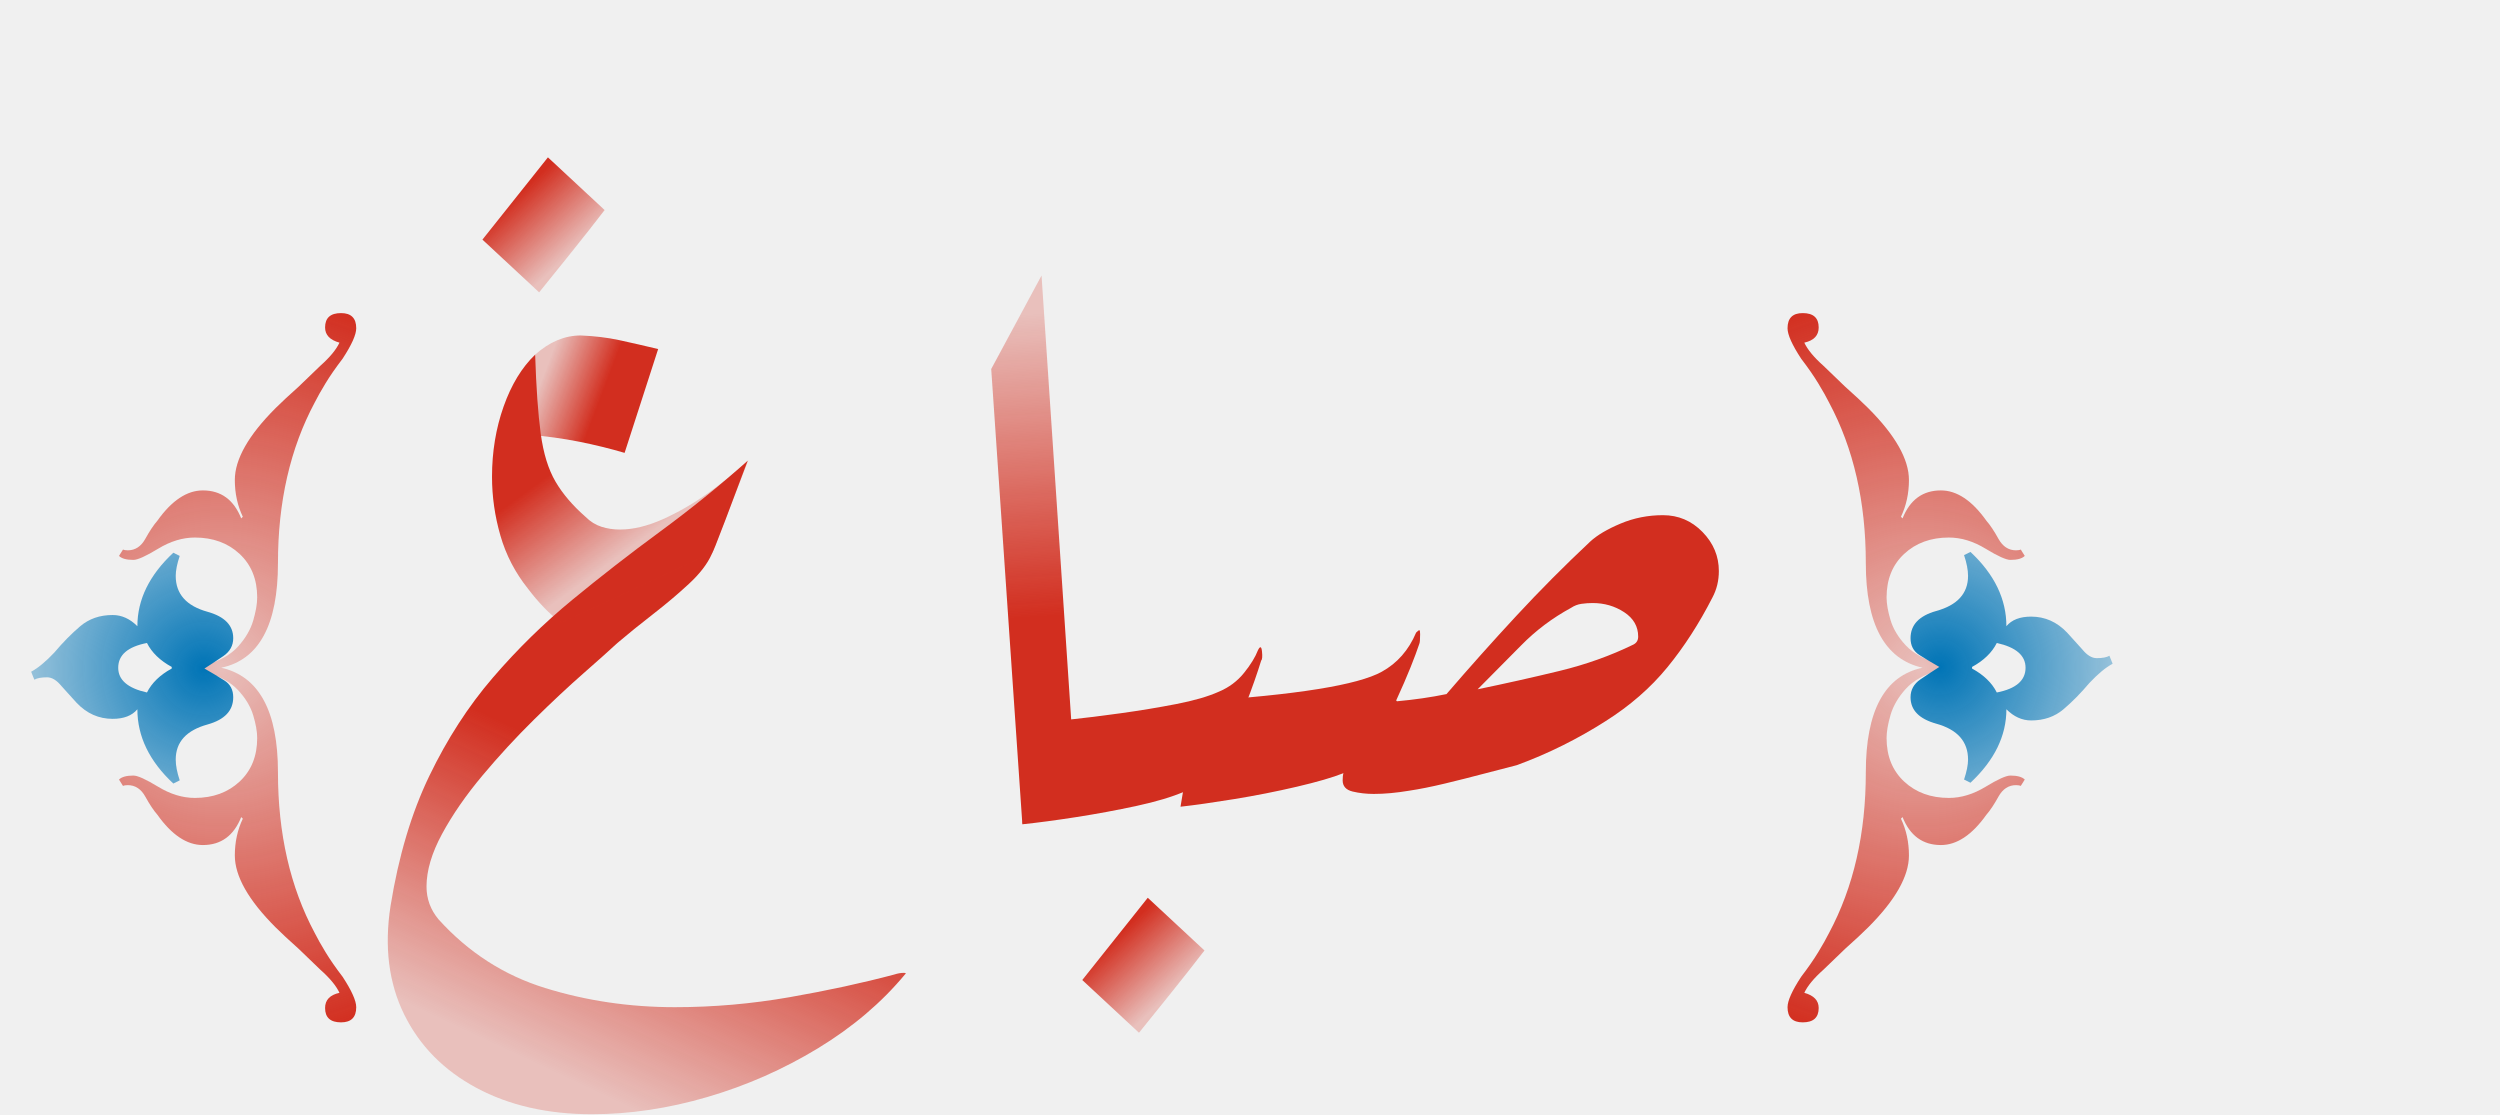
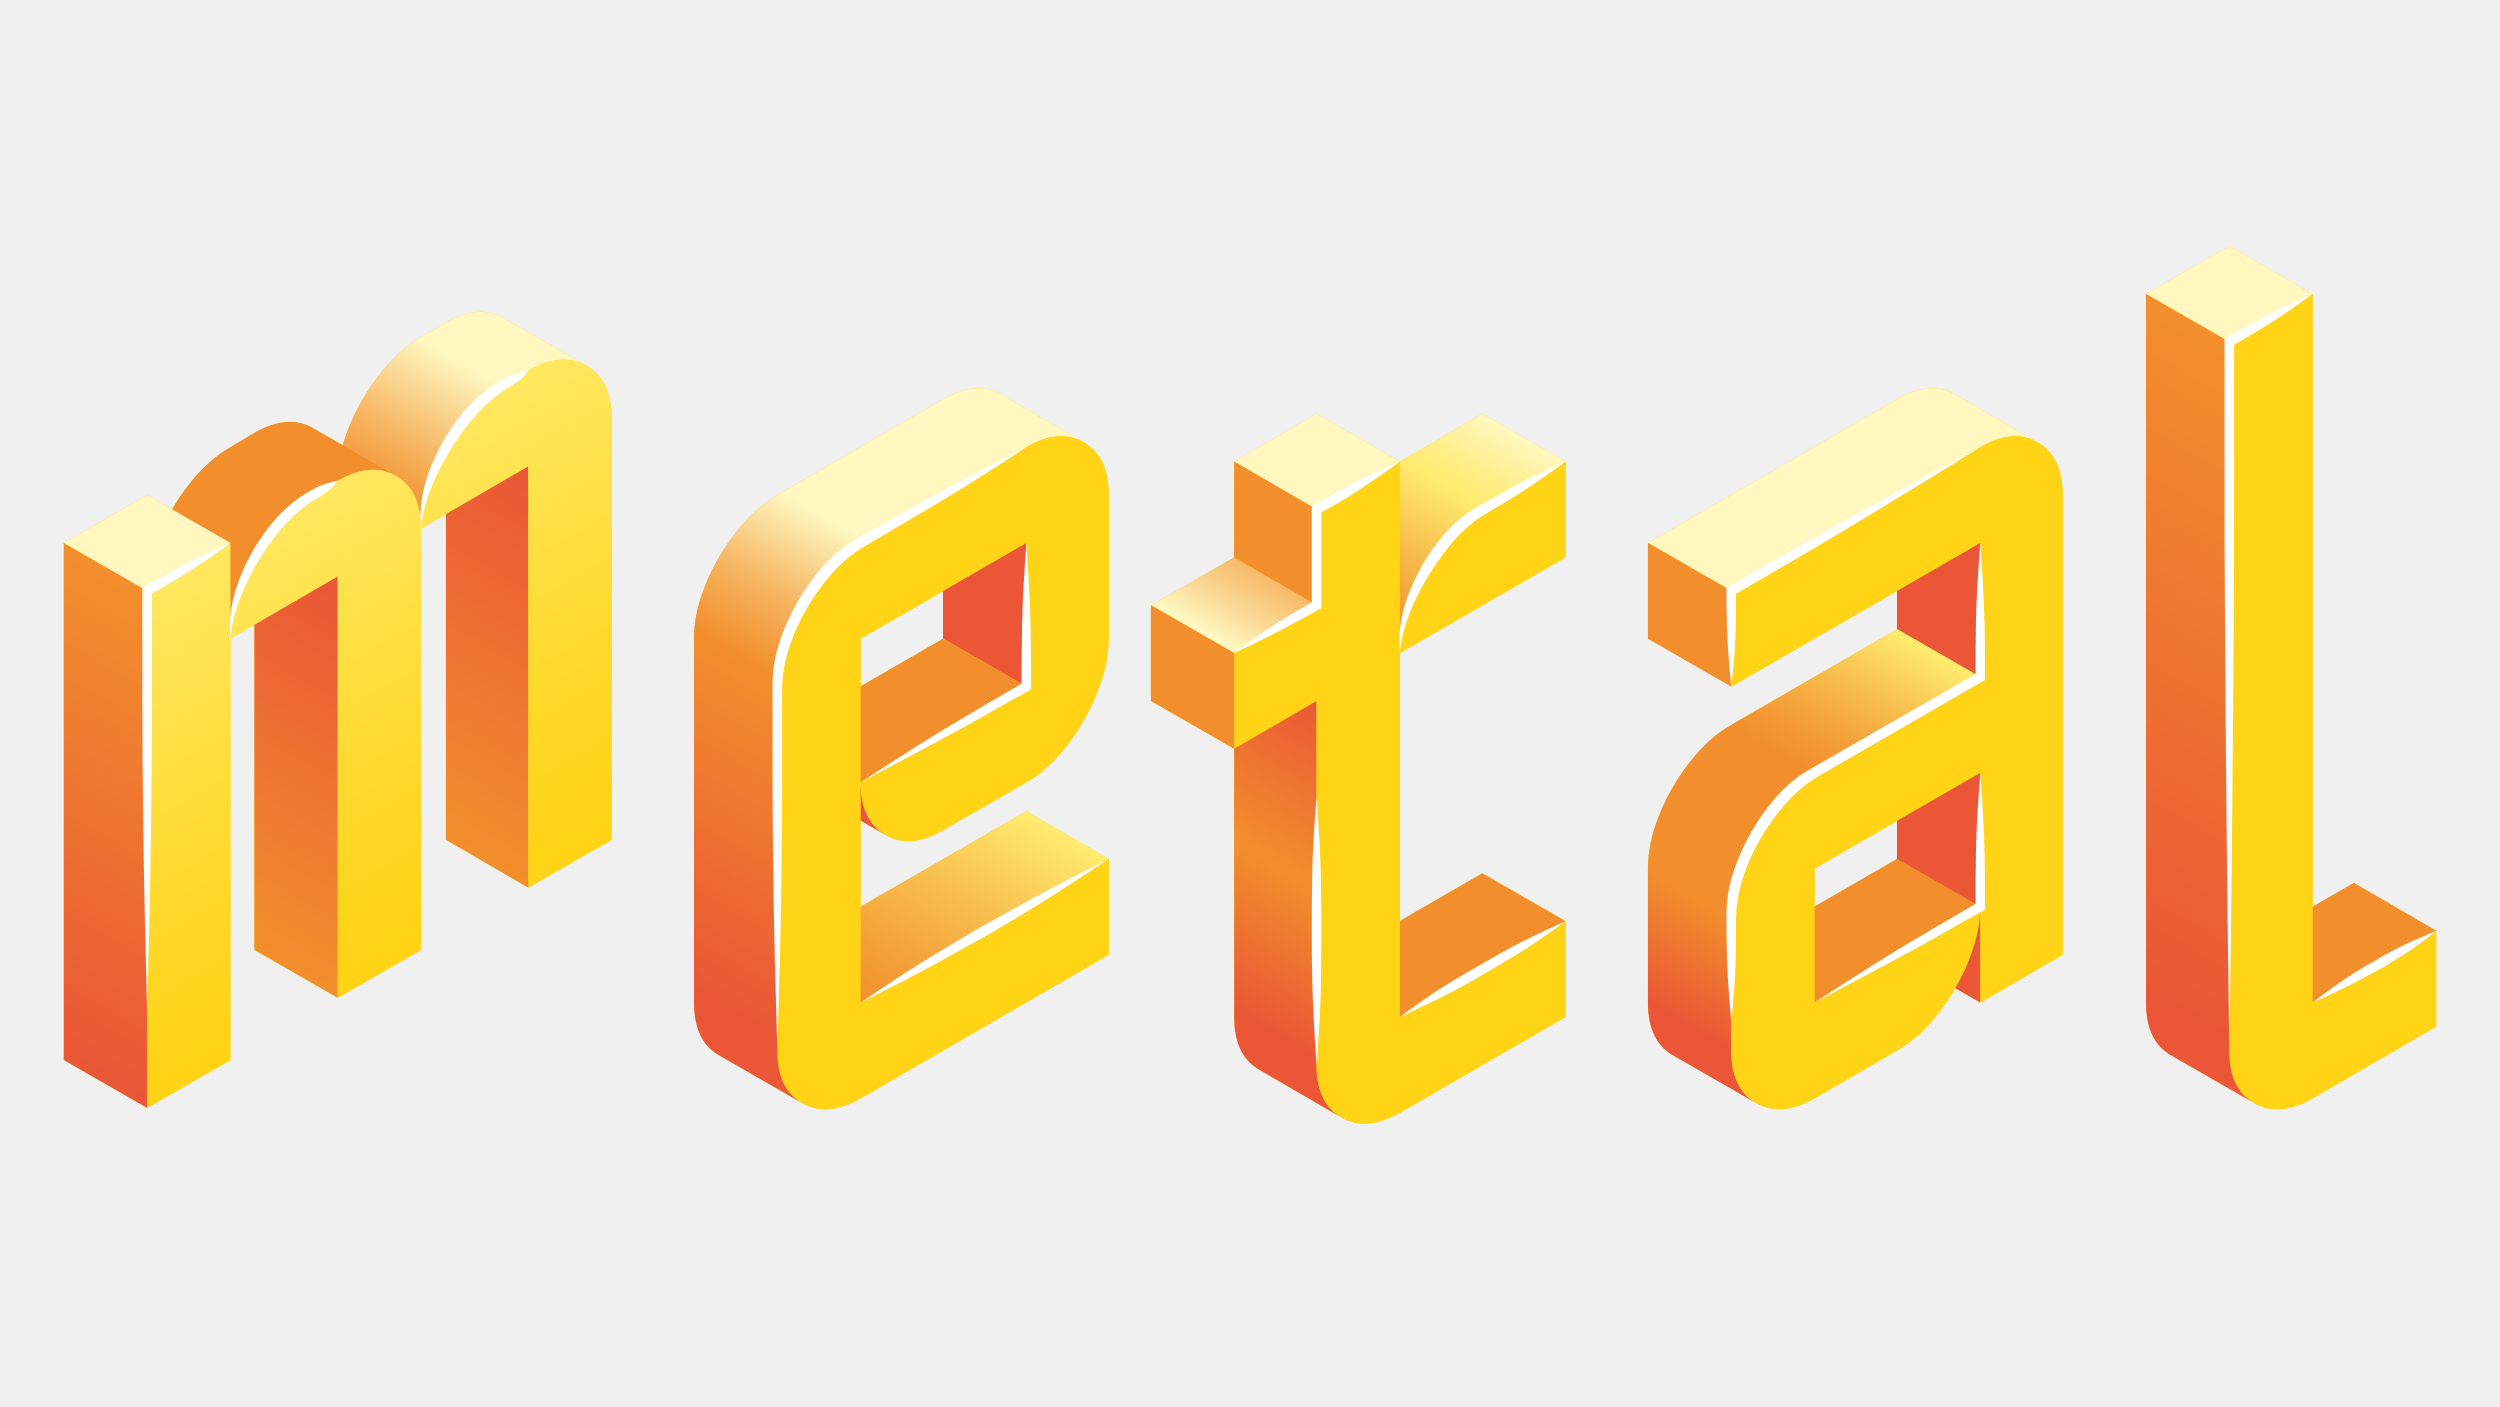
- <svg xmlns="http://www.w3.org/2000/svg" xmlns:xlink="http://www.w3.org/1999/xlink" version="1.1" viewBox="0 0 3130 1395" width="3130" height="1395">
+ <svg xmlns="http://www.w3.org/2000/svg" width="1920" height="1080" fill="none">
+   <g clip-path="url(#a)">
+     <path d="m176.989 416.976-63.995 36.77L49 416.976l63.994-36.77 63.995 36.77Zm127.253-51.479c-12.75-7.354-27.707-6.128-44.87 3.677l-19.125 11.032c-11.278 6.373-21.699 15.811-31.261 28.313-9.562 12.502-17.286 25.984-23.17 40.447-5.885 14.463-8.827 28.313-8.827 41.55l-63.995-36.77c0-13.237 2.943-27.087 8.827-41.55 5.885-14.463 13.731-27.946 23.538-40.448 9.808-12.502 20.351-21.939 31.63-28.313l18.389-11.031c17.163-9.805 32.12-11.031 44.869-3.677l63.995 36.77Zm-191.248 88.249v397.12L49 814.095V416.976l63.994 36.77Zm337.626-172.82c-12.75-7.354-27.707-6.129-44.87 3.677l-19.125 11.031c-11.278 6.373-21.699 15.811-31.261 28.313-9.563 12.502-17.286 25.984-23.171 40.447-5.884 14.463-8.826 28.313-8.826 41.551l-63.995-36.771c0-13.237 2.942-27.087 8.827-41.55 5.885-14.463 13.731-27.945 23.538-40.447 9.808-12.502 20.351-21.94 31.63-28.314l19.124-11.031c16.673-9.805 31.385-11.031 44.134-3.677l63.995 36.771ZM259.372 442.715v323.579l-63.994-36.77V405.945l63.994 36.77Zm146.378-84.572v323.579l-63.259-36.77V321.373l63.259 36.77Zm-292.756 95.603 63.995-36.77v73.54c0-13.237 2.942-27.087 8.827-41.55 5.884-14.463 13.608-27.945 23.17-40.447 9.562-12.502 19.983-21.94 31.261-28.313l19.125-11.032c17.163-9.805 32.12-11.031 44.87-3.677 12.75 7.354 19.125 20.837 19.125 40.448 0-13.238 2.942-27.088 8.826-41.551 5.885-14.463 13.608-27.945 23.171-40.447 9.562-12.502 19.983-21.94 31.261-28.313l19.125-11.031c17.163-9.806 32.12-11.031 44.87-3.677 12.75 7.354 19.124 20.836 19.124 40.447v323.579l-63.994 36.77V358.143l-82.383 47.802v323.579l-63.995 36.77V442.715l-82.383 47.801v323.579l-63.995 36.771v-397.12Z" fill="#FFD215" />
+     <path d="M405.751 358.143v323.579l-63.259-36.77V321.373l63.259 36.77Z" fill="url(#b)" />
+     <path d="M259.371 442.715v323.579l-63.994-36.77V405.945l63.994 36.77Z" fill="url(#c)" />
+     <path d="M450.621 280.926c-12.75-7.354-27.707-6.129-44.87 3.677l-19.125 11.031c-11.279 6.373-21.699 15.811-31.261 28.313-9.563 12.502-17.286 25.984-23.171 40.447-5.884 14.463-8.827 28.313-8.827 41.551l-63.994-36.771c0-13.237 2.942-27.087 8.827-41.55 5.884-14.463 13.73-27.945 23.538-40.447 9.808-12.502 20.351-21.94 31.629-28.314l19.125-11.031c16.673-9.805 31.384-11.031 44.134-3.677l63.995 36.771Z" fill="url(#d)" />
+     <path d="M112.994 453.746v397.12L49 814.096v-397.12l63.994 36.77Z" fill="url(#e)" />
+     <path d="M304.242 365.497c-12.75-7.354-27.707-6.128-44.87 3.677l-19.125 11.032c-11.278 6.373-21.699 15.811-31.261 28.313-9.563 12.502-17.286 25.984-23.171 40.447-5.884 14.463-8.827 28.313-8.827 41.551l-63.994-36.771c0-13.237 2.942-27.087 8.827-41.55 5.884-14.463 13.731-27.946 23.538-40.448 9.808-12.502 20.351-21.939 31.629-28.313l18.39-11.031c17.163-9.805 32.119-11.031 44.869-3.677l63.995 36.77Z" fill="url(#f)" />
+     <path d="m176.989 416.976-63.995 36.77L49 416.976l63.994-36.77 63.995 36.77Z" fill="url(#g)" />
+     <path d="m112.994 453.746 63.994-36.77v73.541c0-13.238 2.943-27.088 8.827-41.551 5.885-14.463 13.608-27.945 23.171-40.447 9.562-12.502 19.983-21.94 31.261-28.313l19.125-11.031c17.163-9.806 32.12-11.031 44.87-3.677 12.749 7.354 19.124 20.836 19.124 40.447 0-13.237 2.943-27.088 8.827-41.551 5.885-14.463 13.608-27.945 23.171-40.447 9.562-12.502 19.982-21.939 31.261-28.313l19.125-11.031c17.163-9.806 32.12-11.031 44.869-3.677 12.75 7.354 19.125 20.836 19.125 40.447v323.579l-63.994 36.77V358.144l-82.384 47.801v323.579l-63.994 36.77V442.715l-82.384 47.802v323.579l-63.994 36.77v-397.12Z" fill="url(#h)" />
+     <path d="M259.372 369.174c-6.865 1.471-11.769 2.942-14.711 4.413a120.331 120.331 0 0 0-8.091 4.412c-11.279 6.374-21.7 15.811-31.262 28.313-9.562 12.502-17.041 26.23-22.435 41.183-5.394 14.953-7.356 29.294-5.884 43.021.98-12.256 4.658-25.494 11.033-39.712 6.375-14.217 14.466-27.577 24.274-40.079 9.807-12.502 20.351-21.94 31.629-28.313a124.916 124.916 0 0 0 7.356-4.781c2.452-1.715 5.149-4.535 8.091-8.457Zm146.378-84.571c-6.375 1.47-11.156 2.941-14.344 4.412-3.187 1.471-6.007 2.942-8.459 4.412-11.278 6.374-21.699 15.812-31.261 28.314-9.563 12.501-17.041 26.229-22.435 41.182-5.394 14.954-7.356 29.294-5.885 43.022.981-12.257 4.782-25.494 11.402-39.712 6.62-14.218 14.834-27.578 24.641-40.08 9.808-12.502 20.106-21.94 30.894-28.313a124.893 124.893 0 0 0 7.356-4.78c2.452-1.716 5.149-4.535 8.091-8.457ZM176.989 416.976c-18.144 7.844-31.998 14.463-41.56 19.856a25443.365 25443.365 0 0 1-26.113 14.708v84.204c0 29.171.246 63 .736 101.486.49 38.486 1.471 85.185 2.942 140.095 1.471-53.44 2.452-99.035 2.943-136.786.49-37.751.735-71.212.735-100.383v-84.204c7.846-4.412 16.305-9.437 25.377-15.076 9.072-5.638 20.719-13.605 34.94-23.9Z" fill="#fff" />
+     <path d="M832.38 339.758c-12.75-7.354-27.461-6.128-44.134 3.677l-127.253 73.541c-11.279 6.373-21.822 15.811-31.63 28.313-9.807 12.502-17.653 25.984-23.538 40.447-5.884 14.463-8.827 28.314-8.827 41.551v279.454c0 19.611 6.375 33.094 19.125 40.448l-63.994-36.771c-12.75-7.354-19.125-20.836-19.125-40.447V490.517c0-13.238 2.942-27.088 8.827-41.551 5.884-14.463 13.73-27.945 23.538-40.447 9.807-12.502 20.351-21.94 31.629-28.313l127.253-73.541c17.164-9.806 32.12-11.031 44.87-3.677l63.259 36.77Zm-44.134 187.529-127.253 73.54-63.995-36.77 127.253-73.54 63.995 36.77Zm-127.253 73.54c0 19.611 6.375 33.094 19.124 40.448l-63.994-36.77c-12.75-7.355-19.125-20.837-19.125-40.448l63.995 36.77Zm127.253-183.851v110.311l-63.995-36.77V380.206l63.995 36.77Zm63.259 242.684L660.993 769.971l-63.995-36.77L788.246 622.89l63.259 36.77Zm-63.259-242.684-127.253 73.541v110.31l127.253-73.54V416.976Zm-127.253 0 127.253-73.541c16.673-9.805 31.384-11.031 44.134-3.677 12.75 7.354 19.125 20.837 19.125 40.448v110.311c0 12.747-2.943 26.474-8.827 41.182-5.885 14.708-13.608 28.313-23.171 40.815-9.562 12.502-19.983 21.94-31.261 28.313l-63.995 36.771c-16.672 9.805-31.384 11.031-44.134 3.677-12.749-7.354-19.124-20.837-19.124-40.448v169.144L851.505 659.66v73.541L660.993 843.512c-17.164 9.805-32.12 11.031-44.87 3.677-12.75-7.354-19.125-20.837-19.125-40.448V527.287c0-13.237 2.943-27.088 8.827-41.551 5.885-14.463 13.731-27.945 23.538-40.447 9.808-12.502 20.351-21.94 31.63-28.313Z" fill="#FFD215" />
+     <path d="M851.504 659.66 660.992 769.971l-63.994-36.77L788.246 622.89l63.258 36.77Z" fill="url(#i)" />
+     <path d="M788.246 416.976v110.311l-63.994-36.77V380.206l63.994 36.77Z" fill="url(#j)" />
+     <path d="M660.992 600.827c0 19.611 6.375 33.094 19.125 40.448l-63.994-36.771c-12.75-7.354-19.125-20.836-19.125-40.447l63.994 36.77Z" fill="url(#k)" />
+     <path d="m788.246 527.287-127.254 73.541-63.994-36.771 127.253-73.54 63.995 36.77Z" fill="url(#l)" />
+     <path d="M832.38 339.758c-12.75-7.354-27.461-6.128-44.134 3.677l-127.253 73.541c-11.279 6.373-21.822 15.811-31.63 28.313-9.807 12.502-17.653 25.984-23.538 40.447-5.884 14.463-8.827 28.314-8.827 41.551v279.454c0 19.611 6.375 33.094 19.125 40.448l-63.994-36.771c-12.75-7.354-19.125-20.836-19.125-40.447V490.517c0-13.238 2.942-27.088 8.827-41.551 5.884-14.463 13.73-27.945 23.538-40.447 9.807-12.502 20.351-21.94 31.629-28.313l127.253-73.541c17.164-9.806 32.12-11.031 44.87-3.677l63.259 36.77Z" fill="url(#m)" />
+     <path d="m788.246 416.976-127.254 73.541v110.311l127.254-73.541V416.976Zm-127.254 0 127.254-73.541c16.672-9.805 31.384-11.031 44.134-3.677 12.749 7.354 19.124 20.837 19.124 40.448v110.311c0 12.747-2.942 26.474-8.827 41.182-5.884 14.709-13.608 28.314-23.17 40.816-9.562 12.501-19.983 21.939-31.261 28.313l-63.995 36.77c-16.673 9.805-31.384 11.031-44.134 3.677-12.75-7.354-19.125-20.837-19.125-40.447v169.143L851.504 659.66v73.541L660.992 843.512c-17.163 9.805-32.119 11.031-44.869 3.677-12.75-7.354-19.125-20.837-19.125-40.448V527.287c0-13.237 2.942-27.087 8.827-41.55 5.884-14.463 13.73-27.946 23.538-40.448 9.808-12.502 20.351-21.939 31.629-28.313Z" fill="url(#n)" />
+     <path d="M851.504 659.66c-25.499 12.747-45.36 23.043-59.581 30.887a7161.674 7161.674 0 0 0-39.72 22.062c-11.769 6.864-24.519 14.463-38.25 22.798-13.73 8.334-31.384 19.856-52.961 34.564 25.5-12.747 45.36-23.043 59.581-30.887a7296.667 7296.667 0 0 0 39.721-22.062c11.769-6.864 24.396-14.463 37.882-22.798 13.485-8.335 31.261-19.856 53.328-34.564Zm-63.258-316.225c-22.558 11.276-41.683 21.204-57.375 29.784a9763.66 9763.66 0 0 0-40.824 22.43 1358.148 1358.148 0 0 0-33.468 19.12c-11.279 6.374-21.699 15.812-31.262 28.314-9.562 12.502-17.285 25.984-23.17 40.447-5.884 14.463-8.827 28.313-8.827 41.55v72.806c0 25.494.245 54.787.736 87.881.49 33.093 1.471 73.418 2.942 120.974 1.471-46.085 2.452-85.43 2.942-118.033.491-32.603.736-61.529.736-86.778v-72.437c0-13.237 2.942-27.088 8.827-41.551 5.884-14.463 13.73-27.945 23.538-40.447 9.807-12.502 20.351-21.94 31.629-28.313a11371.19 11371.19 0 0 1 51.122-30.152c18.389-10.786 42.541-25.984 72.454-45.595Zm0 73.541c-1.962 26.474-3.065 47.679-3.31 63.612a2893.617 2893.617 0 0 0-.368 44.492 4271.69 4271.69 0 0 0-51.49 30.152c-18.144 10.786-42.172 25.984-72.086 45.595a40243.3 40243.3 0 0 1 56.639-30.151c15.692-8.335 29.3-15.812 40.824-22.43a1737.21 1737.21 0 0 1 33.468-18.753c0-13.728-.122-28.804-.367-45.228-.246-16.424-1.349-38.854-3.31-67.289Z" fill="#fff" />
+     <path d="M947.864 501.548v73.541l-63.995-36.771v-73.54l63.995 36.77Zm63.256-110.311v73.541l-63.256-36.771v-73.54l63.256 36.77Zm64-36.77-64 36.77-63.256-36.77 63.256-36.771 64 36.771Zm-64 183.851v279.455c0 19.61 6.38 33.093 19.13 40.447l-63.262-36.77c-12.75-7.354-19.124-20.837-19.124-40.448V501.548l63.256 36.77Zm0-73.54-63.256 36.77-63.995-36.77 63.995-36.771 63.256 36.771Zm191.25-110.311-63.99 36.77c-11.28 6.373-21.7 15.811-31.27 28.313-9.56 12.502-17.28 25.984-23.17 40.447-5.88 14.463-8.82 28.314-8.82 41.551l-64-36.77c0-13.238 2.94-27.088 8.83-41.551 5.88-14.463 13.73-27.945 23.54-40.447 9.8-12.502 20.35-21.94 31.63-28.313l63.26-36.771 63.99 36.771Zm0 352.995-127.25 73.54-64-36.77 127.26-73.541 63.99 36.771Zm-191.25-169.144-63.256 36.771v-73.541l63.256-36.77v-73.541l64-36.77v147.081c0-13.237 2.94-27.088 8.82-41.551 5.89-14.463 13.61-27.945 23.17-40.447 9.57-12.502 19.99-21.94 31.27-28.313l63.99-36.77v73.54l-127.25 73.541v279.454l127.25-73.54v73.54l-127.25 73.541c-17.17 9.805-32.12 11.031-44.87 3.677-12.75-7.354-19.13-20.837-19.13-40.447V538.318Z" fill="#FFD215" />
+     <path d="m1202.37 707.462-127.25 73.54-64-36.77 127.26-73.541 63.99 36.771Z" fill="url(#o)" />
+     <path d="m1202.37 354.467-63.99 36.77c-11.28 6.373-21.7 15.811-31.27 28.313-9.56 12.502-17.28 25.984-23.17 40.447-5.88 14.463-8.82 28.314-8.82 41.551l-64-36.77c0-13.238 2.95-27.088 8.83-41.551 5.88-14.463 13.73-27.945 23.54-40.447 9.81-12.502 20.35-21.94 31.63-28.313l63.26-36.771 63.99 36.771Z" fill="url(#p)" />
+     <path d="m1011.12 464.778-63.256 36.77-63.995-36.77 63.995-36.771 63.256 36.771Z" fill="url(#q)" />
+     <path d="M1011.12 538.318v279.455c0 19.61 6.38 33.093 19.13 40.447l-63.262-36.77c-12.75-7.354-19.125-20.837-19.125-40.448V501.548l63.257 36.77Z" fill="url(#r)" />
+     <path d="m1075.12 354.467-64 36.77-63.257-36.77 63.257-36.771 64 36.771Z" fill="url(#s)" />
+     <path d="M1011.12 391.237v73.541l-63.257-36.771v-73.54l63.257 36.77Z" fill="url(#t)" />
+     <path d="M947.864 501.548v73.54l-63.995-36.77v-73.541l63.995 36.771Z" fill="url(#u)" />
+     <path d="m1011.12 538.318-63.257 36.771v-73.541l63.257-36.77v-73.541l64-36.77v147.081c0-13.237 2.94-27.087 8.82-41.55 5.89-14.463 13.61-27.946 23.17-40.448 9.57-12.502 19.99-21.939 31.27-28.313l63.99-36.77v73.54l-127.25 73.541v279.455l127.25-73.541v73.541l-127.25 73.54c-17.17 9.806-32.12 11.031-44.87 3.677-12.75-7.354-19.13-20.836-19.13-40.447V538.318Z" fill="url(#v)" />
+     <path d="M1011.12 611.859c-1.96 24.023-3.06 43.389-3.31 58.097-.24 14.708-.37 28.436-.37 41.183s0 27.455.37 42.654c.37 15.198 1.35 36.525 3.31 63.98 1.96-25.004 3.07-44.983 3.31-59.936.25-14.953.37-29.048.37-42.286 0-13.237 0-26.597-.37-41.55-.24-14.953-1.35-35.667-3.31-62.142Zm191.25 95.603c-18.63 8.334-32.86 15.198-42.66 20.591-9.81 5.393-18.88 10.541-27.22 15.444-7.85 4.412-16.06 9.315-24.64 14.708-8.58 5.393-19.49 12.992-32.73 22.798 17.16-7.845 30.4-14.218 39.72-19.121 9.31-4.903 17.65-9.56 25.01-13.973a2546.63 2546.63 0 0 0 26.48-15.811c9.31-5.638 21.33-13.85 36.04-24.636Zm0-352.995c-17.65 7.844-31.38 14.463-41.19 19.856a3054.076 3054.076 0 0 0-26.48 14.708c-11.28 6.373-21.7 15.811-31.26 28.313-9.57 12.502-17.04 26.23-22.44 41.183-5.39 14.953-7.35 29.293-5.88 43.021.98-12.257 4.78-25.494 11.4-39.712 6.62-14.218 14.83-27.578 24.64-40.08 9.81-12.501 20.35-21.939 31.63-28.313 7.84-4.412 16.18-9.437 25.01-15.075 8.82-5.639 20.35-13.606 34.57-23.901Zm-127.25 0c-18.15 7.844-32 14.463-41.56 19.856-9.57 5.393-18.27 10.295-26.12 14.708v73.541c-7.842 4.412-16.301 9.437-25.373 15.075-9.072 5.638-20.473 13.605-34.204 23.901 17.654-8.335 31.262-15.076 40.824-20.224a1637.288 1637.288 0 0 0 26.113-14.34v-73.541c8.34-4.412 16.92-9.437 25.74-15.075 8.83-5.639 20.36-13.606 34.58-23.901Z" fill="#fff" />
+     <path d="M1329.62 453.746v73.541l-63.99-36.77v-73.541l63.99 36.77ZM1565 339.758c-12.74-7.354-27.46-6.128-44.13 3.677l-191.25 110.311-63.99-36.77 191.25-110.311c17.16-9.806 32.12-11.031 44.87-3.677l63.25 36.77Zm-44.13 180.175-127.25 73.54c-11.28 6.374-21.82 15.812-31.63 28.314-9.81 12.501-17.66 25.984-23.54 40.447-5.88 14.463-8.83 28.313-8.83 41.55v102.957c0 19.611 6.38 33.094 19.13 40.448l-64-36.771c-12.75-7.354-19.12-20.836-19.12-40.447V667.014c0-13.237 2.94-27.087 8.83-41.55 5.88-14.463 13.73-27.946 23.53-40.448 9.81-12.502 20.35-21.939 31.63-28.313l127.26-73.541 63.99 36.771Zm0 176.497-127.25 73.541-64-36.77 127.26-73.541 63.99 36.77Zm0-102.957V696.43l-63.99-36.77V556.703l63.99 36.77Zm0 102.957v73.541l-63.99-36.77V659.66l63.99 36.77Zm0-279.454v102.957l-63.99-36.771V380.206l63.99 36.77Zm-127.25 352.995 127.25-73.541V593.473l-127.25 73.541v102.957Zm-64-316.225 191.25-110.311c16.67-9.805 31.39-11.031 44.13-3.677 12.75 7.354 19.13 20.837 19.13 40.448v352.995l-63.26 36.77V696.43c0 12.747-2.94 26.475-8.83 41.183-5.88 14.708-13.73 28.313-23.53 40.815-9.81 12.502-20.35 21.94-31.63 28.313l-63.26 36.771c-17.17 9.805-32.12 11.031-44.87 3.677-12.75-7.354-19.13-20.837-19.13-40.448V703.784c0-13.237 2.95-27.087 8.83-41.55 5.88-14.463 13.73-27.946 23.54-40.447 9.81-12.502 20.35-21.94 31.63-28.314l127.25-73.54V416.976l-191.25 110.311v-73.541Z" fill="#FFD215" />
+     <path d="M1520.87 416.976v102.957l-63.99-36.771V380.206l63.99 36.77Z" fill="url(#w)" />
+     <path d="M1520.87 696.43v73.541l-63.99-36.77V659.66l63.99 36.77Z" fill="url(#x)" />
+     <path d="M1520.87 593.473V696.43l-63.99-36.77V556.703l63.99 36.77Z" fill="url(#y)" />
+     <path d="m1520.87 696.43-127.25 73.541-64-36.77 127.26-73.541 63.99 36.77Z" fill="url(#z)" />
+     <path d="m1520.87 519.933-127.25 73.541c-11.28 6.373-21.82 15.811-31.63 28.313-9.81 12.502-17.66 25.984-23.54 40.447-5.88 14.463-8.83 28.313-8.83 41.551v102.956c0 19.611 6.38 33.094 19.13 40.448l-64-36.771c-12.75-7.354-19.12-20.836-19.12-40.447V667.014c0-13.237 2.94-27.087 8.83-41.55 5.88-14.463 13.73-27.946 23.53-40.448 9.81-12.502 20.35-21.939 31.63-28.313l127.26-73.54 63.99 36.77Z" fill="url(#A)" />
+     <path d="M1565 339.758c-12.74-7.354-27.46-6.128-44.13 3.677l-191.25 110.311-63.99-36.77 191.25-110.311c17.16-9.806 32.12-11.031 44.87-3.677l63.25 36.77Z" fill="url(#B)" />
+     <path d="M1329.62 453.746v73.541l-63.99-36.77v-73.541l63.99 36.77Z" fill="url(#C)" />
+     <path d="m1393.62 769.971 127.25-73.54V593.474l-127.25 73.54v102.957Zm-64-316.225 191.25-110.311c16.67-9.805 31.38-11.031 44.13-3.677 12.75 7.354 19.13 20.837 19.13 40.448v352.995l-63.26 36.77v-73.54c0 12.747-2.94 26.474-8.83 41.182-5.88 14.708-13.73 28.313-23.53 40.815-9.81 12.502-20.36 21.94-31.63 28.313l-63.26 36.771c-17.17 9.805-32.12 11.031-44.87 3.677-12.75-7.354-19.13-20.837-19.13-40.448V703.785c0-13.238 2.95-27.088 8.83-41.551 5.88-14.463 13.73-27.945 23.54-40.447 9.81-12.502 20.35-21.94 31.63-28.313l127.25-73.541V416.976l-191.25 110.311v-73.541Z" fill="url(#D)" />
+     <path d="M1520.87 343.435c-33.35 17.65-61.54 32.848-84.59 45.595-23.05 12.747-43.28 24.024-60.68 33.829-17.41 9.805-33.96 19.366-49.65 28.681 0 9.315 0 19.365.36 30.151.25 10.786 1.35 25.985 3.31 45.596 1.96-17.16 3.07-31.01 3.31-41.551.25-10.541.37-20.469.37-29.784a7772.557 7772.557 0 0 0 50.02-29.048c17.16-10.051 36.66-21.695 58.48-34.932 21.82-13.237 48.18-29.416 79.07-48.537Zm0 250.038c-1.96 24.514-3.06 44.247-3.31 59.2-.24 14.954-.37 28.804-.37 41.551-16.18 9.315-33.34 19.366-51.49 30.152-18.14 10.786-42.17 25.984-72.08 45.595 22.06-11.767 40.94-21.817 56.64-30.152 15.69-8.335 29.3-15.811 40.82-22.43a1729.941 1729.941 0 0 1 33.47-18.753c0-12.747 0-26.719-.37-41.918-.24-15.198-1.35-36.28-3.31-63.245Zm0-176.497c-1.96 24.513-3.06 44.247-3.31 59.2-.24 14.953-.37 28.803-.37 41.55l-127.99 73.541c-11.27 6.374-21.7 15.811-31.26 28.313-9.56 12.502-17.28 25.985-23.17 40.448-5.88 14.462-8.82 28.313-8.82 41.55 0 10.296 0 21.327.36 33.093.25 11.767 1.35 28.436 3.31 50.008 1.96-19.121 3.07-34.442 3.31-45.963.25-11.521.37-22.43.37-32.726 0-13.237 2.94-27.087 8.83-41.55 5.88-14.463 13.73-27.945 23.54-40.447 9.8-12.502 20.35-21.94 31.63-28.314l127.25-73.54c0-12.747 0-26.72-.37-41.918-.37-15.199-1.35-36.28-3.31-63.245Z" fill="#fff" />
+     <path d="M1712.12 262.541v544.2c0 19.611 6.37 33.094 19.12 40.448l-63.99-36.771c-12.75-7.354-19.13-20.836-19.13-40.447V225.77l64 36.771ZM1871 714.816l-94.89 55.155-63.99-36.77 95.62-55.156 63.26 36.771Zm-94.89-489.046-63.99 36.771-64-36.771 64-36.77 63.99 36.77Zm0 544.201 94.89-55.155v73.54l-94.89 55.156c-17.16 9.805-32.12 11.031-44.87 3.677-12.75-7.354-19.12-20.837-19.12-40.448v-544.2l63.99-36.771v544.201Z" fill="#FFD215" />
+     <path d="m1776.11 225.77-63.99 36.771-64-36.771 64-36.77 63.99 36.77Z" fill="url(#E)" />
+     <path d="m1871 714.816-94.89 55.155-63.99-36.77 95.62-55.156 63.26 36.771Z" fill="url(#F)" />
+     <path d="M1712.12 262.541v544.201c0 19.61 6.37 33.093 19.12 40.447l-63.99-36.77c-12.75-7.354-19.13-20.837-19.13-40.448v-544.2l64 36.77Z" fill="url(#G)" />
+     <path d="m1776.11 769.971 94.89-55.155v73.54l-94.89 55.156c-17.16 9.805-32.12 11.031-44.87 3.677-12.75-7.354-19.12-20.837-19.12-40.447V262.541l63.99-36.77v544.2Z" fill="url(#H)" />
+     <path d="M1871 714.816c-12.75 5.393-22.56 9.805-29.42 13.237-6.87 3.432-13 6.864-18.39 10.296-6.38 3.432-13.12 7.476-20.23 12.134-7.11 4.658-16.06 11.154-26.85 19.488 14.22-6.373 25.26-11.644 33.1-15.811 7.85-4.167 14.96-7.967 21.33-11.399 5.4-3.432 11.28-7.109 17.66-11.031 6.37-3.922 13.97-9.56 22.8-16.914Zm-94.89-489.045c-18.14 7.844-32 14.463-41.56 19.855-9.56 5.393-18.26 10.296-26.11 14.709v104.427c0 35.79 0 74.767.37 116.93.24 42.163.61 89.72 1.1 142.669.49 52.949 1.23 113.743 2.21 182.381.98-67.658 1.71-127.593 2.2-179.807.49-52.214.86-99.28 1.11-141.198.24-41.918.37-80.772.37-116.562V264.747c7.84-4.412 16.3-9.438 25.37-15.076s20.72-13.605 34.94-23.9Z" fill="#fff" />
+   </g>
  <defs>
-     <radialGradient id="svg[326].g1" cx="277" cy="-196" r="475" gradientUnits="userSpaceOnUse">
-       <stop offset="0" stop-color="#D22E1F" stop-opacity="0.252" />
-       <stop offset="1" stop-color="#D22E1F" />
-     </radialGradient>
-     <radialGradient id="svg[326].g2" cx="255" cy="-195" r="260" gradientUnits="userSpaceOnUse">
-       <stop offset="0" stop-color="#0074B6" />
-       <stop offset="1" stop-color="#0074B6" stop-opacity="0.252" />
-     </radialGradient>
-     <path d="M256,-199 Q284,-207 298,-222.5 Q312,-238 317,-255 Q322,-272 322,-284 Q322,-318 300,-338.5 Q278,-359 244,-359 Q221,-359 198,-345 Q175,-331 167,-331 Q154,-331 149,-336 L154,-344 Q156,-343 160,-343 Q174,-343 182,-357.5 Q190,-372 197,-380 Q224,-418 254,-418 Q288,-418 302,-383 L304,-385 Q294,-406 294,-431 Q294,-470 345,-521 Q350,-526 357.5,-533 Q365,-540 374,-548 L401,-574 Q419,-590 425,-603 Q407,-608 407,-622 Q407,-640 427,-640 Q446,-640 446,-621 Q446,-609 429,-583 Q416,-566 407.5,-552 Q399,-538 394,-528 Q348,-442 348,-327 Q348,-211 277,-196 Q348,-180 348,-65 Q348,50 394,136 Q399,146 407.5,160 Q416,174 429,191 Q446,217 446,229 Q446,248 427,248 Q407,248 407,230 Q407,215 425,211 Q419,198 401,182 L374,156 Q365,148 357.5,141 Q350,134 345,129 Q294,78 294,39 Q294,14 304,-7 L302,-9 Q288,26 254,26 Q224,26 197,-12 Q190,-20 182,-34.5 Q174,-49 160,-49 Q156,-49 154,-48 L149,-56 Q154,-61 167,-61 Q175,-61 198,-47 Q221,-33 244,-33 Q278,-33 300,-53.5 Q322,-74 322,-108 Q322,-120 317,-136.5 Q312,-153 298,-168 Q284,-183 256,-191 Z" id="svg[326].uniFD3E.0" fill="url(#svg[326].g1)" />
-     <path d="M217,-51 Q172,-93 172,-144 Q162,-132 141,-132 Q115,-132 96,-152 L77,-173 Q68,-184 59,-184 Q48,-184 43,-181 L39,-191 Q52,-198 68,-215 Q84,-234 100.5,-248 Q117,-262 141,-262 Q158,-262 172,-248 Q172,-298 217,-340 L225,-336 Q220,-321 220,-311 Q220,-277 260,-266 Q292,-257 292,-233 Q292,-219 279.5,-210.5 Q267,-202 256,-195 Q270,-187 281,-180 Q292,-173 292,-159 Q292,-134 260,-125 Q220,-114 220,-81 Q220,-70 225,-55 Z M184,-165 Q193,-183 215,-195 L215,-197 Q193,-209 184,-227 Q148,-220 148,-196 Q148,-173 184,-165 Z" id="svg[326].uniFD3E.1" fill="url(#svg[326].g2)" />
-     <linearGradient id="svg[284].g1" x1="37" y1="40" x2="-29.457" y2="-32.498" gradientUnits="userSpaceOnUse">
-       <stop offset="0" stop-color="#D22E1F" stop-opacity="0.252" />
-       <stop offset="1" stop-color="#D22E1F" />
-     </linearGradient>
-     <path d="M79,-13 Q59,13 38.5,38.5 Q18,64 -3,90 L-74,24 L8,-79 Z" id="svg[284].glyph00490.0" fill="url(#svg[284].g1)" />
-     <linearGradient id="svg[306].g1" x1="172" y1="-500" x2="243.874" y2="-472.668" gradientUnits="userSpaceOnUse">
-       <stop offset="0" stop-color="#D22E1F" stop-opacity="0.252" />
-       <stop offset="1" stop-color="#D22E1F" />
-     </linearGradient>
-     <linearGradient id="svg[306].g2" x1="27" y1="225" x2="183.383" y2="-109.821" gradientUnits="userSpaceOnUse">
-       <stop offset="0" stop-color="#D22E1F" stop-opacity="0.252" />
-       <stop offset="1" stop-color="#D22E1F" />
-     </linearGradient>
-     <linearGradient id="svg[306].g3" x1="261" y1="-315" x2="182.349" y2="-422.523" gradientUnits="userSpaceOnUse">
-       <stop offset="0" stop-color="#D22E1F" stop-opacity="0.252" />
-       <stop offset="1" stop-color="#D22E1F" />
-     </linearGradient>
-     <linearGradient id="svg[8].g1" x1="113" y1="-638" x2="136.061" y2="-260.004" gradientUnits="userSpaceOnUse">
-       <stop offset="0" stop-color="#D22E1F" stop-opacity="0.252" />
-       <stop offset="1" stop-color="#D22E1F" />
-     </linearGradient>
-     <linearGradient id="svg[13].g1" x1="-92" y1="-17" x2="-59.148" y2="-21.978" gradientUnits="userSpaceOnUse">
-       <stop offset="0" stop-color="#D22E1F" stop-opacity="0.252" />
-       <stop offset="1" stop-color="#D22E1F" />
-     </linearGradient>
-     <linearGradient id="svg[86].g1" x1="-5" y1="-69" x2="428.976" y2="-137.153" gradientUnits="userSpaceOnUse">
-       <stop offset="0" stop-color="#D22E1F" />
-       <stop offset="1" stop-color="#D22E1F" />
-     </linearGradient>
-     <path d="M242,-16 Q228,-16 215.5,-19 Q203,-22 203,-33 Q203,-39 204,-42 Q184,-34 145.5,-25 Q107,-16 67,-9.5 Q27,-3 0,0 L22,-132 Q207,-144 252,-169 Q281,-185 295,-218 Q298,-221 299,-221 Q300,-221 300,-216 Q300,-206 299,-204 Q295,-192 288,-174.5 Q281,-157 270,-133 L271,-132 Q304,-135 333,-141 Q376,-191 420.5,-239 Q465,-287 513,-332 Q526,-344 551,-354.5 Q576,-365 604,-365 Q633,-365 653.5,-344 Q674,-323 674,-295 Q674,-277 666,-262 Q641,-213 609.5,-174.5 Q578,-136 532,-107 Q507,-91 479,-77 Q451,-63 421,-52 Q405,-48 380.5,-41.5 Q356,-35 331,-29 Q306,-23 286,-20 Q274,-18 263,-17 Q252,-16 242,-16 Z M573,-213 Q573,-232 555.5,-243.5 Q538,-255 516,-255 Q509,-255 502,-254 Q495,-253 489,-249 Q454,-230 426.5,-202 Q399,-174 372,-147 Q425,-158 474.5,-170 Q524,-182 567,-203 Q573,-206 573,-213 Z" id="svg[86].glyph00116.0" fill="url(#svg[86].g1)" />
+     <linearGradient id="b" x1="307.078" y1="626.731" x2="447.501" y2="384.534" gradientUnits="userSpaceOnUse">
+       <stop stop-color="#F28F2C" />
+       <stop offset="1" stop-color="#EA5636" />
+     </linearGradient>
+     <linearGradient id="c" x1="159.32" y1="710.208" x2="299.743" y2="468.011" gradientUnits="userSpaceOnUse">
+       <stop stop-color="#F28F2C" />
+       <stop offset="1" stop-color="#EA5636" />
+     </linearGradient>
+     <linearGradient id="d" x1="307.334" y1="399.183" x2="380.742" y2="272.57" gradientUnits="userSpaceOnUse">
+       <stop stop-color="#F28F2C" />
+       <stop offset=".13" stop-color="#F3993A" />
+       <stop offset=".37" stop-color="#F6B460" />
+       <stop offset=".7" stop-color="#FBDF9E" />
+       <stop offset=".87" stop-color="#FEF7C0" />
+       <stop offset="1" stop-color="#FEF7C0" />
+     </linearGradient>
+     <linearGradient id="e" x1="-2.166" y1="785.158" x2="170.165" y2="487.926" gradientUnits="userSpaceOnUse">
+       <stop stop-color="#EA5636" />
+       <stop offset="1" stop-color="#F28F2C" />
+     </linearGradient>
+     <linearGradient id="f" x1="4993.55" y1="-7846.29" x2="5066.96" y2="-7972.9" gradientUnits="userSpaceOnUse">
+       <stop stop-color="#F28F2C" />
+       <stop offset=".13" stop-color="#F3993A" />
+       <stop offset=".37" stop-color="#F6B460" />
+       <stop offset=".7" stop-color="#FBDF9E" />
+       <stop offset=".87" stop-color="#FEF7C0" />
+       <stop offset="1" stop-color="#FEF7C0" />
+     </linearGradient>
+     <linearGradient id="g" x1="96.991" y1="444.188" x2="128.899" y2="389.153" gradientUnits="userSpaceOnUse">
+       <stop stop-color="#FEF7C0" />
+       <stop offset="1" stop-color="#FEF7C0" />
+     </linearGradient>
+     <linearGradient id="h" x1="353.347" y1="690.131" x2="162.738" y2="358.444" gradientUnits="userSpaceOnUse">
+       <stop stop-color="#FFD316" />
+       <stop offset=".29" stop-color="#FFD92B" />
+       <stop offset=".88" stop-color="#FFE862" />
+       <stop offset="1" stop-color="#FFEC6F" />
+     </linearGradient>
+     <linearGradient id="i" x1="673.736" y1="784.61" x2="772.659" y2="613.99" gradientUnits="userSpaceOnUse">
+       <stop stop-color="#F28F2C" />
+       <stop offset=".2" stop-color="#F39C35" />
+       <stop offset=".59" stop-color="#F8BF4E" />
+       <stop offset="1" stop-color="#FFEC6F" />
+     </linearGradient>
+     <linearGradient id="j" x1="3887.62" y1="-4933.63" x2="784.111" y2="419.211" gradientUnits="userSpaceOnUse">
+       <stop stop-color="#F28F2C" />
+       <stop offset="1" stop-color="#EA5636" />
+     </linearGradient>
+     <linearGradient id="k" x1="1476.23" y1="-832.101" x2="647.563" y2="597.157" gradientUnits="userSpaceOnUse">
+       <stop stop-color="#F28F2C" />
+       <stop offset="1" stop-color="#EA5636" />
+     </linearGradient>
+     <linearGradient id="l" x1="5702.61" y1="-8082.13" x2="5779.21" y2="-8214.25" gradientUnits="userSpaceOnUse">
+       <stop stop-color="#F28F2C" />
+       <stop offset=".2" stop-color="#F39C35" />
+       <stop offset=".59" stop-color="#F8BF4E" />
+       <stop offset="1" stop-color="#FFEC6F" />
+     </linearGradient>
+     <linearGradient id="m" x1="516.107" y1="753.999" x2="764.981" y2="324.746" gradientUnits="userSpaceOnUse">
+       <stop stop-color="#EA5636" />
+       <stop offset=".49" stop-color="#F28F2C" />
+       <stop offset=".52" stop-color="#F3993A" />
+       <stop offset=".6" stop-color="#F6B460" />
+       <stop offset=".69" stop-color="#FBDF9E" />
+       <stop offset=".74" stop-color="#FEF7C0" />
+       <stop offset="1" stop-color="#FEF7C0" />
+     </linearGradient>
+     <linearGradient id="n" x1="-11752" y1="-21107.7" x2="-11942.6" y2="-21439.4" gradientUnits="userSpaceOnUse">
+       <stop stop-color="#FFD316" />
+       <stop offset=".29" stop-color="#FFD92B" />
+       <stop offset=".88" stop-color="#FFE862" />
+       <stop offset="1" stop-color="#FFEC6F" />
+     </linearGradient>
+     <linearGradient id="o" x1="5899.3" y1="-7529.36" x2="5972.71" y2="-7655.98" gradientUnits="userSpaceOnUse">
+       <stop stop-color="#F28F2C" />
+       <stop offset=".2" stop-color="#F39C35" />
+       <stop offset=".59" stop-color="#F8BF4E" />
+       <stop offset="1" stop-color="#FFEC6F" />
+     </linearGradient>
+     <linearGradient id="p" x1="1053.38" y1="487.818" x2="1149.1" y2="322.713" gradientUnits="userSpaceOnUse">
+       <stop stop-color="#F28F2C" />
+       <stop offset=".14" stop-color="#F39C35" />
+       <stop offset=".39" stop-color="#F8BF4E" />
+       <stop offset=".67" stop-color="#FFEC6F" />
+       <stop offset=".79" stop-color="#FEEF89" />
+       <stop offset="1" stop-color="#FEF7C0" />
+     </linearGradient>
+     <linearGradient id="q" x1="930.62" y1="488.174" x2="984.846" y2="394.647" gradientUnits="userSpaceOnUse">
+       <stop stop-color="#FEF7C0" />
+       <stop offset=".25" stop-color="#FADA97" />
+       <stop offset=".76" stop-color="#F4A44A" />
+       <stop offset="1" stop-color="#F28F2C" />
+     </linearGradient>
+     <linearGradient id="r" x1="934.47" y1="769.582" x2="1055.71" y2="560.47" gradientUnits="userSpaceOnUse">
+       <stop stop-color="#EA5636" />
+       <stop offset=".47" stop-color="#F28F2C" />
+       <stop offset="1" stop-color="#EA5636" />
+     </linearGradient>
+     <linearGradient id="s" x1="995.413" y1="381.802" x2="1027.32" y2="326.767" gradientUnits="userSpaceOnUse">
+       <stop stop-color="#FEF7C0" />
+       <stop offset="1" stop-color="#FEF7C0" />
+     </linearGradient>
+     <linearGradient id="t" x1="963.489" y1="436.834" x2="995.398" y2="381.799" gradientUnits="userSpaceOnUse">
+       <stop stop-color="#F28F2C" />
+       <stop offset="1" stop-color="#F28F2C" />
+     </linearGradient>
+     <linearGradient id="u" x1="900.192" y1="547.216" x2="932.101" y2="492.181" gradientUnits="userSpaceOnUse">
+       <stop stop-color="#F28F2C" />
+       <stop offset="1" stop-color="#F28F2C" />
+     </linearGradient>
+     <linearGradient id="v" x1="-11369.5" y1="-21107.7" x2="-11560.1" y2="-21439.4" gradientUnits="userSpaceOnUse">
+       <stop stop-color="#FFD316" />
+       <stop offset=".29" stop-color="#FFD92B" />
+       <stop offset=".88" stop-color="#FFE862" />
+       <stop offset="1" stop-color="#FFEC6F" />
+     </linearGradient>
+     <linearGradient id="w" x1="4410.75" y1="-4578.51" x2="1514.41" y2="417.023" gradientUnits="userSpaceOnUse">
+       <stop stop-color="#F28F2C" />
+       <stop offset="1" stop-color="#EA5636" />
+     </linearGradient>
+     <linearGradient id="x" x1="3237.55" y1="-2298.78" x2="1500.55" y2="697.167" gradientUnits="userSpaceOnUse">
+       <stop stop-color="#F28F2C" />
+       <stop offset="1" stop-color="#EA5636" />
+     </linearGradient>
+     <linearGradient id="y" x1="4403.76" y1="-4485.35" x2="1513.54" y2="586.978" gradientUnits="userSpaceOnUse">
+       <stop stop-color="#F28F2C" />
+       <stop offset="1" stop-color="#EA5636" />
+     </linearGradient>
+     <linearGradient id="z" x1="6435.23" y1="-7912.99" x2="6511.84" y2="-8045.11" gradientUnits="userSpaceOnUse">
+       <stop stop-color="#F28F2C" />
+       <stop offset=".2" stop-color="#F39C35" />
+       <stop offset=".59" stop-color="#F8BF4E" />
+       <stop offset="1" stop-color="#FFEC6F" />
+     </linearGradient>
+     <linearGradient id="A" x1="1288.78" y1="784.121" x2="1461.11" y2="486.889" gradientUnits="userSpaceOnUse">
+       <stop stop-color="#EA5636" />
+       <stop offset=".26" stop-color="#F28F2C" />
+       <stop offset=".63" stop-color="#F28F2C" />
+       <stop offset=".71" stop-color="#F39C35" />
+       <stop offset=".85" stop-color="#F8BF4E" />
+       <stop offset="1" stop-color="#FFEC6F" />
+     </linearGradient>
+     <linearGradient id="B" x1="1362.23" y1="471.238" x2="1457.95" y2="306.133" gradientUnits="userSpaceOnUse">
+       <stop stop-color="#FEF7C0" />
+       <stop offset="1" stop-color="#FEF7C0" />
+     </linearGradient>
+     <linearGradient id="C" x1="1281.7" y1="499.219" x2="1313.6" y2="444.184" gradientUnits="userSpaceOnUse">
+       <stop stop-color="#F28F2C" />
+       <stop offset="1" stop-color="#F28F2C" />
+     </linearGradient>
+     <linearGradient id="D" x1="-11019.4" y1="-21107.7" x2="-11210" y2="-21439.4" gradientUnits="userSpaceOnUse">
+       <stop stop-color="#FFD316" />
+       <stop offset=".29" stop-color="#FFD92B" />
+       <stop offset=".88" stop-color="#FFE862" />
+       <stop offset="1" stop-color="#FFEC6F" />
+     </linearGradient>
+     <linearGradient id="E" x1="1696.11" y1="252.982" x2="1728.02" y2="197.947" gradientUnits="userSpaceOnUse">
+       <stop stop-color="#FEF7C0" />
+       <stop offset="1" stop-color="#FEF7C0" />
+     </linearGradient>
+     <linearGradient id="F" x1="5952.06" y1="-6449.73" x2="6015.87" y2="-6559.8" gradientUnits="userSpaceOnUse">
+       <stop stop-color="#F28F2C" />
+       <stop offset=".2" stop-color="#F39C35" />
+       <stop offset=".59" stop-color="#F8BF4E" />
+       <stop offset="1" stop-color="#FFEC6F" />
+     </linearGradient>
+     <linearGradient id="G" x1="1580.73" y1="730.614" x2="1816.87" y2="323.312" gradientUnits="userSpaceOnUse">
+       <stop stop-color="#EA5636" />
+       <stop offset="1" stop-color="#F28F2C" />
+     </linearGradient>
+     <linearGradient id="H" x1="-10680" y1="-21082.9" x2="-10870.6" y2="-21414.6" gradientUnits="userSpaceOnUse">
+       <stop stop-color="#FFD316" />
+       <stop offset=".29" stop-color="#FFD92B" />
+       <stop offset=".88" stop-color="#FFE862" />
+       <stop offset="1" stop-color="#FFEC6F" />
+     </linearGradient>
+     <clipPath id="a">
+       <path fill="#fff" transform="translate(49 189)" d="M0 0h1822v674H0z" />
+     </clipPath>
  </defs>
-   <g transform="translate(0, 1032)">
-     <g transform="translate(0, 0)">
-       <use xlink:href="#svg[326].uniFD3E.0" />
-       <use xlink:href="#svg[326].uniFD3E.1" />
-     </g>
-     <g transform="translate(678, -756)">
-       <use xlink:href="#svg[284].glyph00490.0" />
-     </g>
-     <g transform="translate(485, 0)">
-       <path d="M174,-488 L185,-588 Q212,-612 242,-612 Q268,-611 291,-606 Q314,-601 339,-595 L297,-465 Q270,-473 240,-479 Q210,-485 174,-488 Z" fill="url(#svg[306].g1)" />
-       <path d="M451,-455 Q432,-404 423,-380.5 Q414,-357 411,-349.5 Q408,-342 406,-338 Q398,-320 377.5,-301 Q357,-282 332.5,-263 Q308,-244 288,-227 Q274,-214 245.5,-189 Q217,-164 183.5,-131 Q150,-98 119,-61 Q88,-24 68.5,12 Q49,48 49,78 Q49,101 64,119 Q120,181 197.5,205 Q275,229 360,229 Q432,229 503.5,216.5 Q575,204 635,188 Q641,186 647,186 Q649,186 649,187 Q649,187 649,187 Q649,187 648,188 Q604,241 539,280.5 Q474,320 400.5,341.5 Q327,363 256,363 Q173,363 111.5,330 Q50,297 21,238 Q-8,179 4,102 Q19,9 52.5,-60.5 Q86,-130 132,-183.5 Q178,-237 231.5,-281 Q285,-325 341.5,-366.5 Q398,-408 451,-455 Z" fill="url(#svg[306].g2)" />
-       <path d="M407,-340 L218,-252 Q206,-261 195.5,-272 Q185,-283 176,-295 Q152,-325 141.5,-361.5 Q131,-398 131,-435 Q131,-482 145.5,-523 Q160,-564 185,-588 Q187,-526 192,-489 Q197,-452 210.5,-429 Q224,-406 248,-385 Q257,-376 268,-372.5 Q279,-369 291,-369 Q316,-369 345,-382 Q374,-395 402,-415 Q430,-435 452,-456 Z" fill="url(#svg[306].g3)" />
-     </g>
-     <g transform="translate(1168, 0)">
-       <path d="M73,-570 L136,-687 L174,-118 L112,0 Z" fill="url(#svg[8].g1)" />
-     </g>
-     <g transform="translate(1429, 171)">
-       <use xlink:href="#svg[284].glyph00490.0" />
-     </g>
-     <g transform="translate(1280, 0)">
-       <path d="M205,-24 Q201,-23 201.5,-29.5 Q202,-36 203,-41 Q180,-31 143,-23 Q106,-15 67.5,-9 Q29,-3 0,0 L21,-127 Q30,-128 58.5,-131 Q87,-134 123,-139 Q159,-144 192.5,-150.5 Q226,-157 246,-166 Q265,-174 277.5,-189.5 Q290,-205 295,-218 Q299,-226 300,-216.5 Q301,-207 299,-205 Q292,-182 279.5,-149.5 Q267,-117 249,-84 Q231,-51 206,-24 Z" fill="url(#svg[13].g1)" />
-     </g>
-     <g transform="translate(1478, -22)">
-       <use xlink:href="#svg[86].glyph00116.0" />
-     </g>
-     <g transform="translate(2199, 0)">
-       <use xlink:href="#svg[326].uniFD3E.0" x="485" y="-392" transform="matrix(-1 0 0 -1 970 -784)" />
-       <use xlink:href="#svg[326].uniFD3E.1" x="485" y="-392" transform="matrix(-1 0 0 -1 970 -784)" />
-     </g>
-   </g>
</svg>
